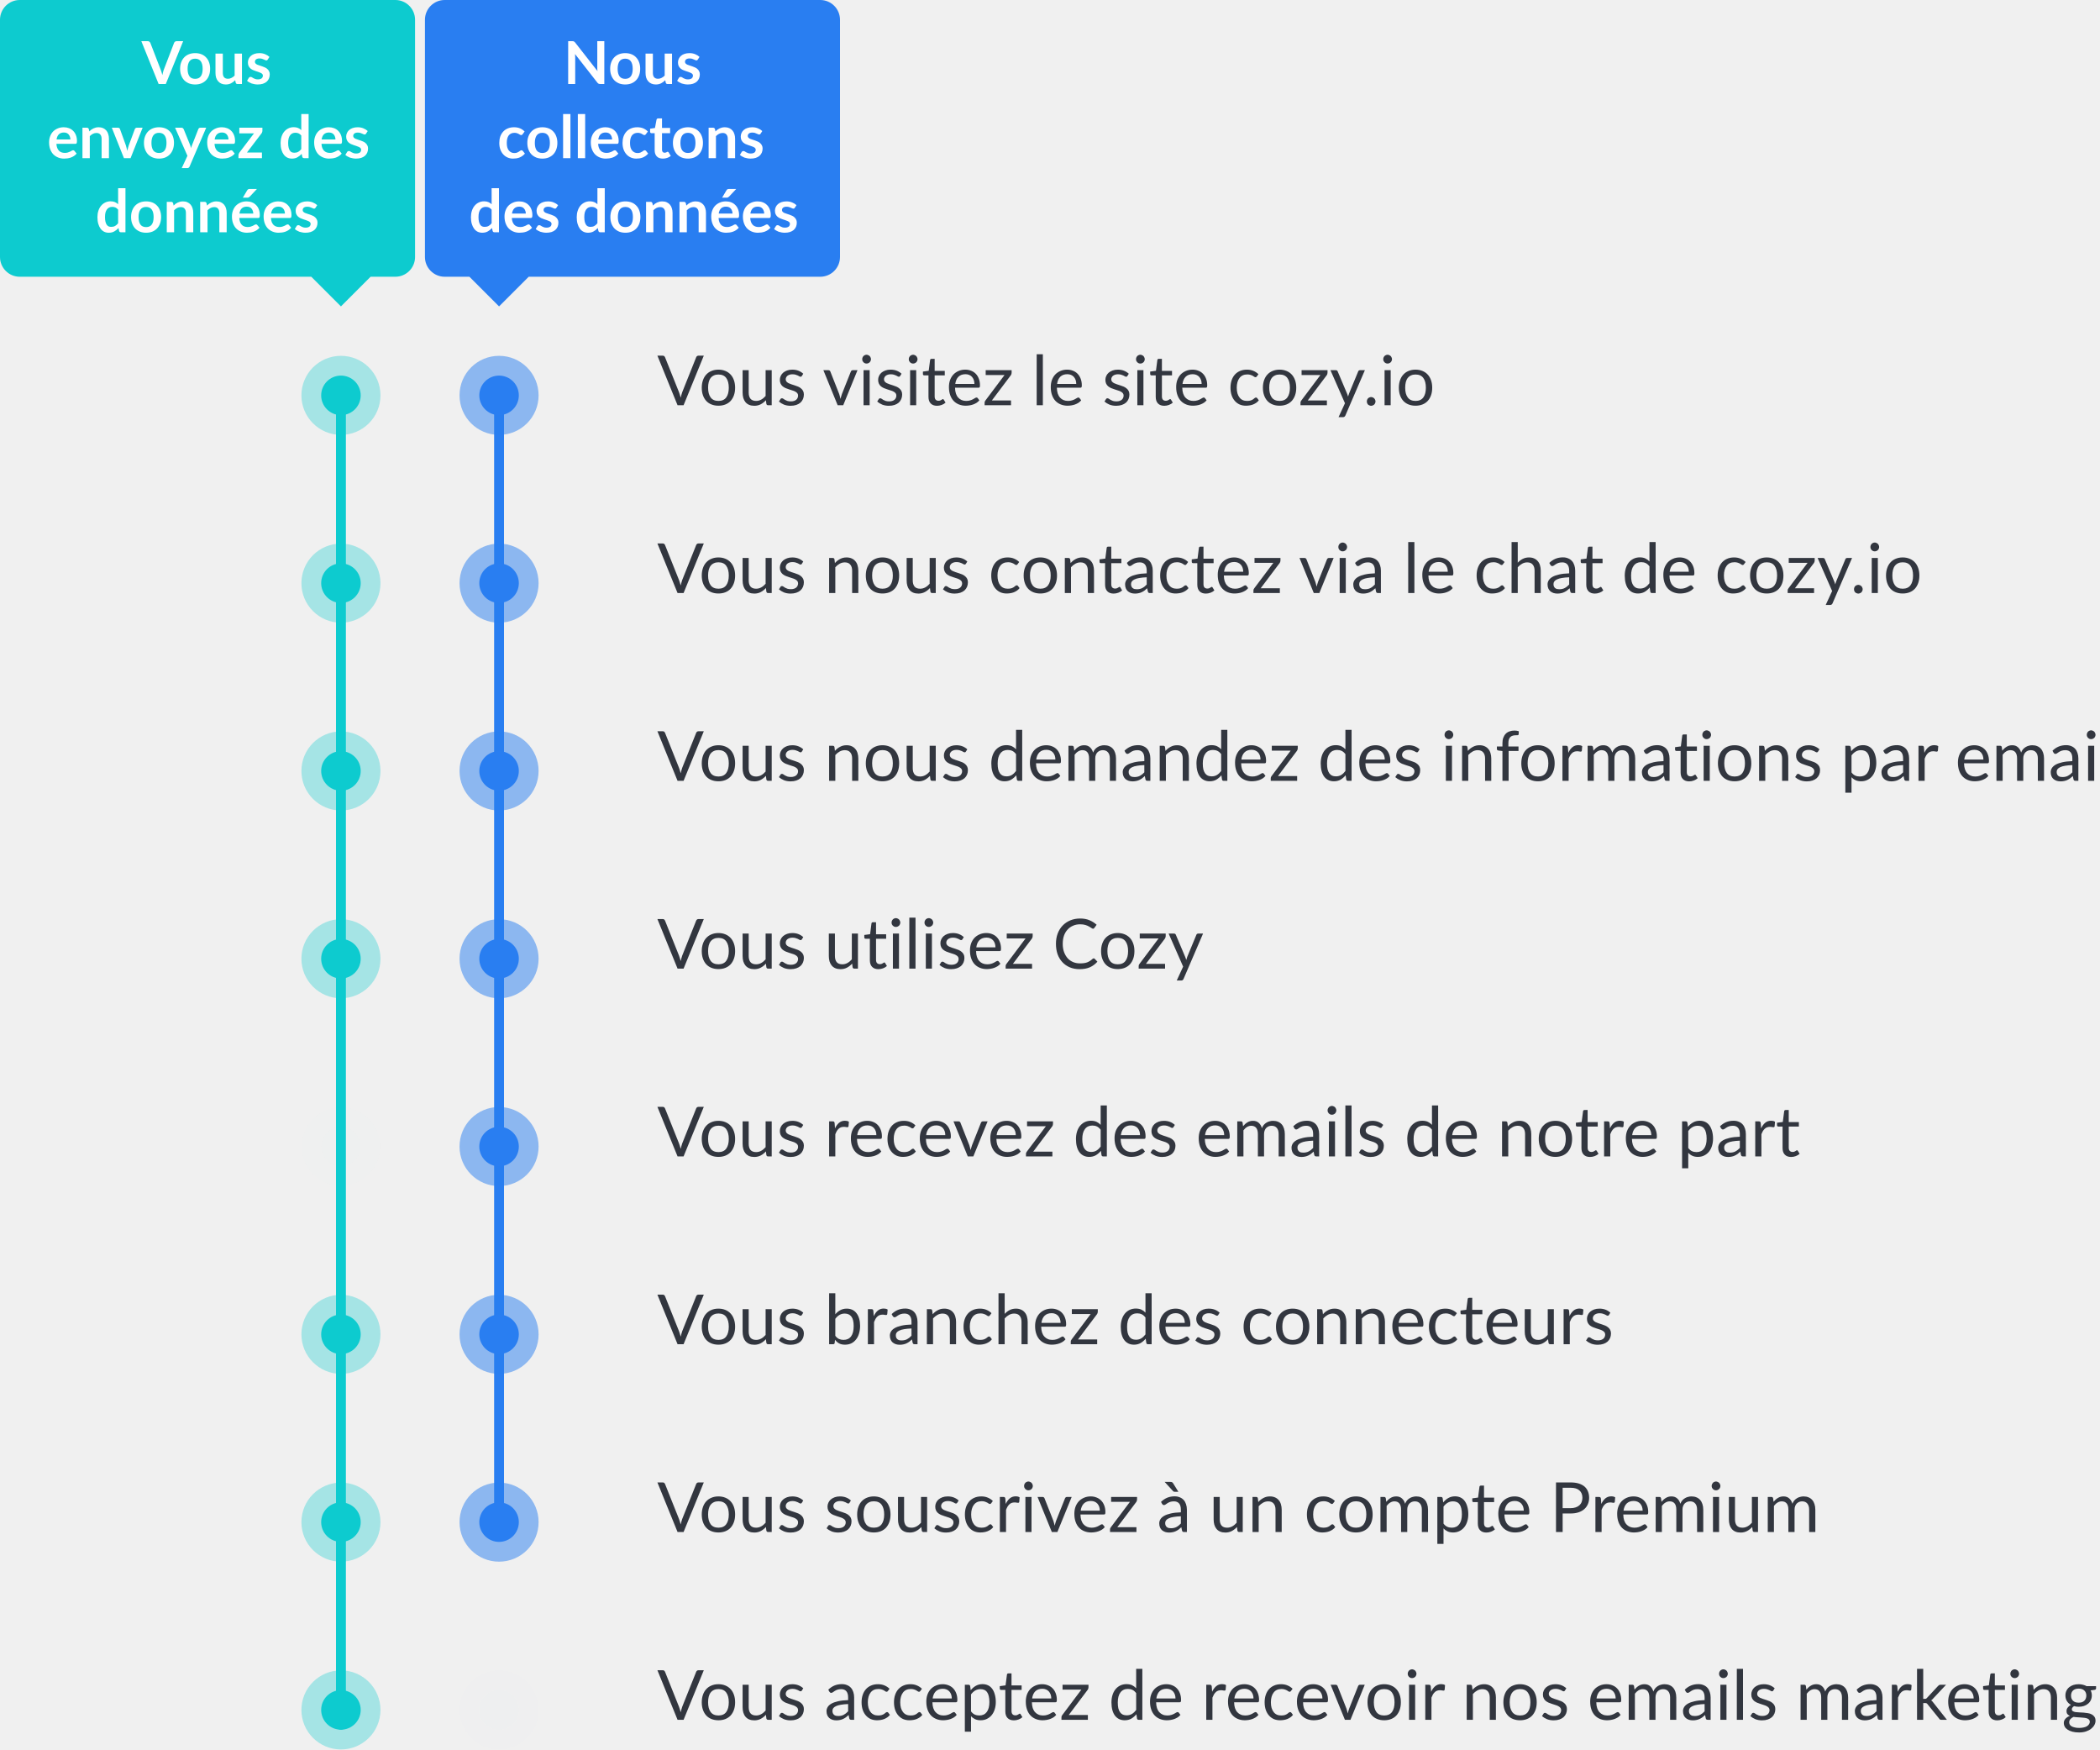
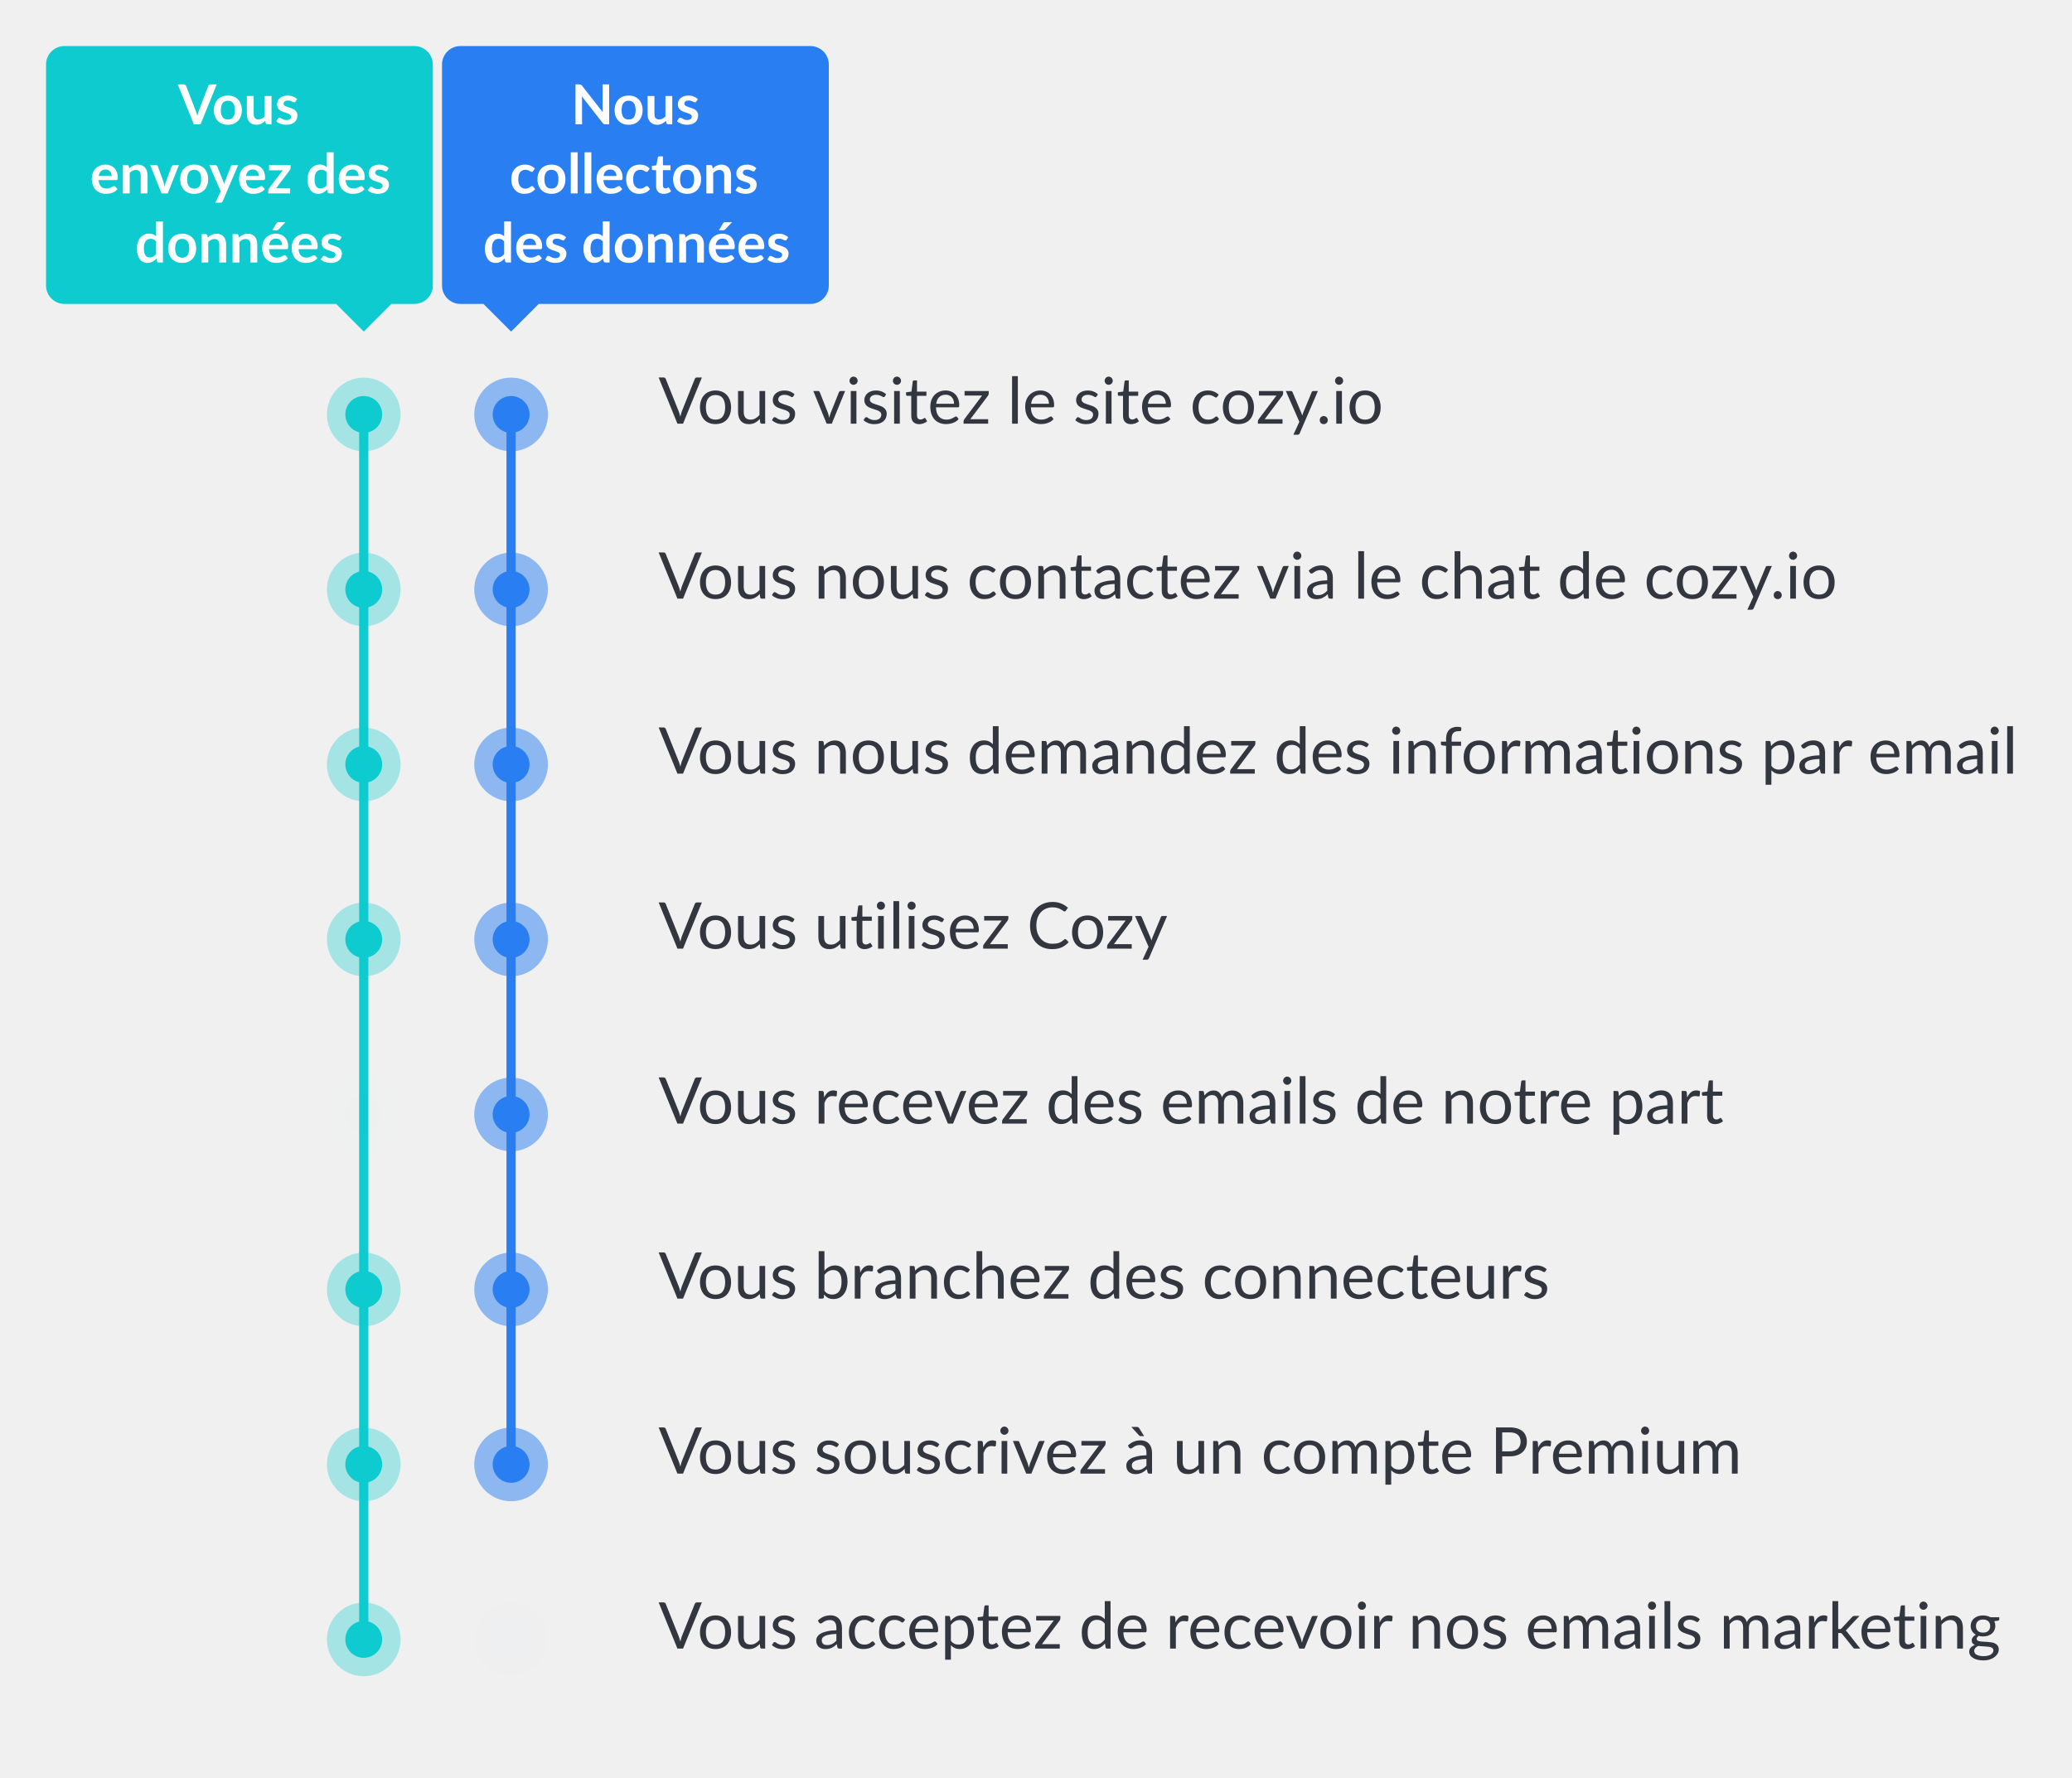
- <svg xmlns="http://www.w3.org/2000/svg" width="425px" height="354px" viewBox="0 0 425 354" version="1.1">
+ <svg xmlns="http://www.w3.org/2000/svg" width="450px" height="386px" viewBox="0 0 450 386" version="1.1">
  <defs />
  <g id="Page-1" stroke="none" stroke-width="1" fill="none" fill-rule="evenodd">
-     <g id="privacy-(en-cours)-copy-3" transform="translate(-800, -1466)">
-       <g id="Stacked-Group" transform="translate(752, 728)">
-         <g id="Group-19" transform="translate(0, 634)">
-           <g id="Group-20" transform="translate(48, 104)">
-             <rect id="Rectangle-14" x="27" y="0" width="725" height="358" />
-             <g id="Stacked-Group" transform="translate(133, 68)" fill="#32363F" font-family="Lato-Regular, Lato" font-size="14" font-weight="normal" line-spacing="24">
-               <text id="Vous-visitez-le-site">
-                 <tspan x="0" y="14">Vous visitez le site cozy.io</tspan>
-               </text>
-               <text id="Vous-nous-contactez">
-                 <tspan x="0" y="52">Vous nous contactez via le chat de cozy.io</tspan>
-               </text>
-               <text id="Vous-nous-demandez-d">
-                 <tspan x="0" y="90">Vous nous demandez des informations par email</tspan>
-               </text>
-               <text id="Vous-utilisez-Cozy">
-                 <tspan x="0" y="128">Vous utilisez Cozy</tspan>
-               </text>
-               <text id="Vous-recevez-des-ema">
-                 <tspan x="0" y="166">Vous recevez des emails de notre part</tspan>
-               </text>
-               <text id="Vous-branchez-des-co">
-                 <tspan x="0" y="204">Vous branchez des connecteurs</tspan>
-               </text>
-               <text id="Vous-souscrivez-à-un">
-                 <tspan x="0" y="242">Vous souscrivez à un compte Premium</tspan>
-               </text>
-               <text id="Vous-acceptez-de-rec">
-                 <tspan x="0" y="280">Vous acceptez de recevoir nos emails marketing</tspan>
-               </text>
+     <g id="icon">
+       <g id="donnees-collectees" transform="translate(10, 10)">
+         <g id="Stacked-Group" transform="translate(133, 68)" font-size="14" font-family="Lato-Regular, Lato" fill="#32363F" font-weight="normal">
+           <g id="Vous-visitez-le-site">
+             <text id="Vous-visitez-le-site-cozy.io">
+               <tspan x="0" y="14">Vous visitez le site cozy.io</tspan>
+             </text>
+           </g>
+           <g id="Vous-nous-contactez" transform="translate(0, 38)">
+             <text id="Vous-nous-contactez-via-le-chat-de-cozy.io">
+               <tspan x="0" y="14">Vous nous contactez via le chat de cozy.io</tspan>
+             </text>
+           </g>
+           <g id="Vous-nous-demandez-d" transform="translate(0, 76)">
+             <text id="Vous-nous-demandez-des-informations-par-email">
+               <tspan x="0" y="14">Vous nous demandez des informations par email</tspan>
+             </text>
+           </g>
+           <g id="Vous-utilisez-Cozy" transform="translate(0, 114)">
+             <text>
+               <tspan x="0" y="14">Vous utilisez Cozy</tspan>
+             </text>
+           </g>
+           <g id="Vous-recevez-des-ema" transform="translate(0, 152)">
+             <text id="Vous-recevez-des-emails-de-notre-part">
+               <tspan x="0" y="14">Vous recevez des emails de notre part</tspan>
+             </text>
+           </g>
+           <g id="Vous-branchez-des-co" transform="translate(0, 190)">
+             <text id="Vous-branchez-des-connecteurs">
+               <tspan x="0" y="14">Vous branchez des connecteurs</tspan>
+             </text>
+           </g>
+           <g id="Vous-souscrivez-à-un" transform="translate(0, 228)">
+             <text id="Vous-souscrivez-à-un-compte-Premium">
+               <tspan x="0" y="14">Vous souscrivez à un compte Premium</tspan>
+             </text>
+           </g>
+           <g id="Vous-acceptez-de-rec" transform="translate(0, 266)">
+             <text id="Vous-acceptez-de-recevoir-nos-emails-marketing">
+               <tspan x="0" y="14">Vous acceptez de recevoir nos emails marketing</tspan>
+             </text>
+           </g>
+         </g>
+         <g id="Group-6" transform="translate(93, 72)" fill-rule="nonzero" fill="#297EF1">
+           <rect id="Rectangle-12" x="7" y="10" width="2" height="226" />
+           <g id="Stacked-Group">
+             <g id="Group-3">
+               <circle id="Oval" fill-opacity="0.5" cx="8" cy="8" r="8" />
+               <circle id="Oval" cx="8" cy="8" r="4" />
            </g>
-             <g id="Group-6" transform="translate(93, 72)" fill="#297EF1">
-               <rect id="Rectangle-12" x="7" y="10" width="2" height="226" />
-               <g id="Stacked-Group">
-                 <g id="Group-3">
-                   <circle id="Oval" fill-opacity="0.5" cx="8" cy="8" r="8" />
-                   <circle id="Oval" cx="8" cy="8" r="4" />
-                 </g>
-                 <g id="Group-3-Copy" transform="translate(0, 38)">
-                   <circle id="Oval" fill-opacity="0.5" cx="8" cy="8" r="8" />
-                   <circle id="Oval" cx="8" cy="8" r="4" />
-                 </g>
-                 <g id="Group-3-Copy-12" transform="translate(0, 76)">
-                   <circle id="Oval" fill-opacity="0.5" cx="8" cy="8" r="8" />
-                   <circle id="Oval" cx="8" cy="8" r="4" />
-                 </g>
-                 <g id="Group-3-Copy-13" transform="translate(0, 114)">
-                   <circle id="Oval" fill-opacity="0.5" cx="8" cy="8" r="8" />
-                   <circle id="Oval" cx="8" cy="8" r="4" />
-                 </g>
-                 <g id="Group-3-Copy-2" transform="translate(0, 152)">
-                   <circle id="Oval" fill-opacity="0.5" cx="8" cy="8" r="8" />
-                   <circle id="Oval" cx="8" cy="8" r="4" />
-                 </g>
-                 <g id="Group-3-Copy-14" transform="translate(0, 190)">
-                   <circle id="Oval" fill-opacity="0.5" cx="8" cy="8" r="8" />
-                   <circle id="Oval" cx="8" cy="8" r="4" />
-                 </g>
-                 <g id="Group-3-Copy-15" transform="translate(0, 228)">
-                   <circle id="Oval" fill-opacity="0.5" cx="8" cy="8" r="8" />
-                   <circle id="Oval" cx="8" cy="8" r="4" />
-                 </g>
-                 <g id="Group-3-Copy-3" opacity="0.01" transform="translate(0, 266)">
-                   <circle id="Oval" fill-opacity="0.5" cx="8" cy="8" r="8" />
-                   <circle id="Oval" cx="8" cy="8" r="4" />
-                 </g>
-               </g>
+             <g id="Group-3-Copy" transform="translate(0, 38)">
+               <circle id="Oval" fill-opacity="0.5" cx="8" cy="8" r="8" />
+               <circle id="Oval" cx="8" cy="8" r="4" />
            </g>
-             <g id="Group-6-Copy-2" transform="translate(61, 72)" fill="#0DCBCF">
-               <g id="Group-13">
-                 <g id="Group-3-Copy">
-                   <circle id="Oval" fill-opacity="0.33" cx="8" cy="8" r="8" />
-                   <circle id="Oval" cx="8" cy="8" r="4" />
-                 </g>
-                 <g id="Group-3-Copy-2" transform="translate(0, 38)">
-                   <circle id="Oval" fill-opacity="0.33" cx="8" cy="8" r="8" />
-                   <circle id="Oval" cx="8" cy="8" r="4" />
-                 </g>
-                 <g id="Group-3-Copy-3" transform="translate(0, 76)">
-                   <circle id="Oval" fill-opacity="0.33" cx="8" cy="8" r="8" />
-                   <circle id="Oval" cx="8" cy="8" r="4" />
-                 </g>
-                 <g id="Group-3-Copy-4" transform="translate(0, 114)">
-                   <circle id="Oval" fill-opacity="0.33" cx="8" cy="8" r="8" />
-                   <circle id="Oval" cx="8" cy="8" r="4" />
-                 </g>
-                 <g id="Group-3-Copy-8" opacity="0.01" transform="translate(0, 152)">
-                   <circle id="Oval" fill-opacity="0.33" cx="8" cy="8" r="8" />
-                   <circle id="Oval" cx="8" cy="8" r="4" />
-                 </g>
-                 <g id="Group-3-Copy-9" transform="translate(0, 190)">
-                   <circle id="Oval" fill-opacity="0.33" cx="8" cy="8" r="8" />
-                   <circle id="Oval" cx="8" cy="8" r="4" />
-                 </g>
-                 <g id="Group-3-Copy-10" transform="translate(0, 228)">
-                   <circle id="Oval" fill-opacity="0.33" cx="8" cy="8" r="8" />
-                   <circle id="Oval" cx="8" cy="8" r="4" />
-                 </g>
-                 <g id="Group-3-Copy-11" transform="translate(0, 266)">
-                   <circle id="Oval" fill-opacity="0.33" cx="8" cy="8" r="8" />
-                   <circle id="Oval" cx="8" cy="8" r="4" />
-                 </g>
-               </g>
-               <rect id="Rectangle-12" x="7" y="8" width="2" height="270" rx="1" />
+             <g id="Group-3-Copy-12" transform="translate(0, 76)">
+               <circle id="Oval" fill-opacity="0.5" cx="8" cy="8" r="8" />
+               <circle id="Oval" cx="8" cy="8" r="4" />
            </g>
-             <g id="Group-11" transform="translate(86, 0)">
-               <path d="M21,56 L15,62 L9,56 L4,56 C1.791,56 2.705415e-16,54.209 0,52 L0,4 C-2.705415e-16,1.791 1.791,4.05812251e-16 4,0 L80,0 C82.209,-4.05812251e-16 84,1.791 84,4 L84,52 C84,54.209 82.209,56 80,56 L21,56 Z" id="Rectangle-6" fill="#297EF1" />
-               <text id="Nous-collectons-des" font-family="Lato-Bold, Lato" font-size="12" font-weight="bold" fill="#FFFFFF">
-                 <tspan x="28.02" y="17">Nous </tspan>
-                 <tspan x="14.64" y="32">collectons</tspan>
-                 <tspan x="8.904" y="47">des données</tspan>
-               </text>
+             <g id="Group-3-Copy-13" transform="translate(0, 114)">
+               <circle id="Oval" fill-opacity="0.5" cx="8" cy="8" r="8" />
+               <circle id="Oval" cx="8" cy="8" r="4" />
            </g>
-             <g id="Group-11-Copy-2">
-               <path d="M75,56 L69,62 L63,56 L4,56 C1.791,56 2.705415e-16,54.209 0,52 L0,4 C-2.705415e-16,1.791 1.791,4.05812251e-16 4,0 L80,0 C82.209,-4.05812251e-16 84,1.791 84,4 L84,52 C84,54.209 82.209,56 80,56 L75,56 Z" id="Rectangle-6" fill="#0DCBCF" />
-               <text id="Vous-envoyez-des-don" font-family="Lato-Bold, Lato" font-size="12" font-weight="bold" fill="#FFFFFF">
-                 <tspan x="28.665" y="17">Vous </tspan>
-                 <tspan x="9.543" y="32">envoyez des </tspan>
-                 <tspan x="19.311" y="47">données</tspan>
-               </text>
+             <g id="Group-3-Copy-2" transform="translate(0, 152)">
+               <circle id="Oval" fill-opacity="0.5" cx="8" cy="8" r="8" />
+               <circle id="Oval" cx="8" cy="8" r="4" />
+             </g>
+             <g id="Group-3-Copy-14" transform="translate(0, 190)">
+               <circle id="Oval" fill-opacity="0.5" cx="8" cy="8" r="8" />
+               <circle id="Oval" cx="8" cy="8" r="4" />
+             </g>
+             <g id="Group-3-Copy-15" transform="translate(0, 228)">
+               <circle id="Oval" fill-opacity="0.5" cx="8" cy="8" r="8" />
+               <circle id="Oval" cx="8" cy="8" r="4" />
+             </g>
+             <g id="Group-3-Copy-3" opacity="0.01" transform="translate(0, 266)">
+               <circle id="Oval" fill-opacity="0.5" cx="8" cy="8" r="8" />
+               <circle id="Oval" cx="8" cy="8" r="4" />
            </g>
          </g>
+         </g>
+         <g id="Group-6-Copy-2" transform="translate(61, 72)" fill-rule="nonzero" fill="#0DCBCF">
+           <g id="Group-13">
+             <g id="Group-3-Copy">
+               <circle id="Oval" fill-opacity="0.33" cx="8" cy="8" r="8" />
+               <circle id="Oval" cx="8" cy="8" r="4" />
+             </g>
+             <g id="Group-3-Copy-2" transform="translate(0, 38)">
+               <circle id="Oval" fill-opacity="0.33" cx="8" cy="8" r="8" />
+               <circle id="Oval" cx="8" cy="8" r="4" />
+             </g>
+             <g id="Group-3-Copy-3" transform="translate(0, 76)">
+               <circle id="Oval" fill-opacity="0.33" cx="8" cy="8" r="8" />
+               <circle id="Oval" cx="8" cy="8" r="4" />
+             </g>
+             <g id="Group-3-Copy-4" transform="translate(0, 114)">
+               <circle id="Oval" fill-opacity="0.33" cx="8" cy="8" r="8" />
+               <circle id="Oval" cx="8" cy="8" r="4" />
+             </g>
+             <g id="Group-3-Copy-8" opacity="0.01" transform="translate(0, 152)">
+               <circle id="Oval" fill-opacity="0.33" cx="8" cy="8" r="8" />
+               <circle id="Oval" cx="8" cy="8" r="4" />
+             </g>
+             <g id="Group-3-Copy-9" transform="translate(0, 190)">
+               <circle id="Oval" fill-opacity="0.33" cx="8" cy="8" r="8" />
+               <circle id="Oval" cx="8" cy="8" r="4" />
+             </g>
+             <g id="Group-3-Copy-10" transform="translate(0, 228)">
+               <circle id="Oval" fill-opacity="0.33" cx="8" cy="8" r="8" />
+               <circle id="Oval" cx="8" cy="8" r="4" />
+             </g>
+             <g id="Group-3-Copy-11" transform="translate(0, 266)">
+               <circle id="Oval" fill-opacity="0.33" cx="8" cy="8" r="8" />
+               <circle id="Oval" cx="8" cy="8" r="4" />
+             </g>
+           </g>
+           <rect id="Rectangle-12" x="7" y="8" width="2" height="270" rx="1" />
+         </g>
+         <g id="Group-11" transform="translate(86, 0)">
+           <path d="M21,56 L15,62 L9,56 L4,56 C1.791,56 2.705415e-16,54.209 0,52 L0,4 C-2.705415e-16,1.791 1.791,4.05812251e-16 4,0 L80,0 C82.209,-4.05812251e-16 84,1.791 84,4 L84,52 C84,54.209 82.209,56 80,56 L21,56 Z" id="Rectangle-6" fill="#297EF1" fill-rule="nonzero" />
+           <g id="Nous-collectons-des" transform="translate(8, 5)" font-size="12" font-family="Lato-Bold, Lato" fill="#FFFFFF" font-weight="bold">
+             <text id="Nous">
+               <tspan x="20.02" y="12">Nous</tspan>
+             </text>
+             <text id="collectons">
+               <tspan x="6.64" y="27">collectons</tspan>
+             </text>
+             <text id="des-données">
+               <tspan x="0.904" y="42">des données</tspan>
+             </text>
+           </g>
+         </g>
+         <g id="Group-11-Copy-2">
+           <path d="M75,56 L69,62 L63,56 L4,56 C1.791,56 2.705415e-16,54.209 0,52 L0,4 C-2.705415e-16,1.791 1.791,4.05812251e-16 4,0 L80,0 C82.209,-4.05812251e-16 84,1.791 84,4 L84,52 C84,54.209 82.209,56 80,56 L75,56 Z" id="Rectangle-6" fill="#0DCBCF" fill-rule="nonzero" />
+           <text id="Vous" fill="#FFFFFF" font-family="Lato-Bold, Lato" font-size="12" font-weight="bold">
+             <tspan x="28.665" y="17">Vous</tspan>
+           </text>
+           <text id="envoyez-des" fill="#FFFFFF" font-family="Lato-Bold, Lato" font-size="12" font-weight="bold">
+             <tspan x="9.543" y="32">envoyez des</tspan>
+           </text>
+           <text id="données" fill="#FFFFFF" font-family="Lato-Bold, Lato" font-size="12" font-weight="bold">
+             <tspan x="19.311" y="47">données</tspan>
+           </text>
        </g>
      </g>
    </g>
  </g>
</svg>
